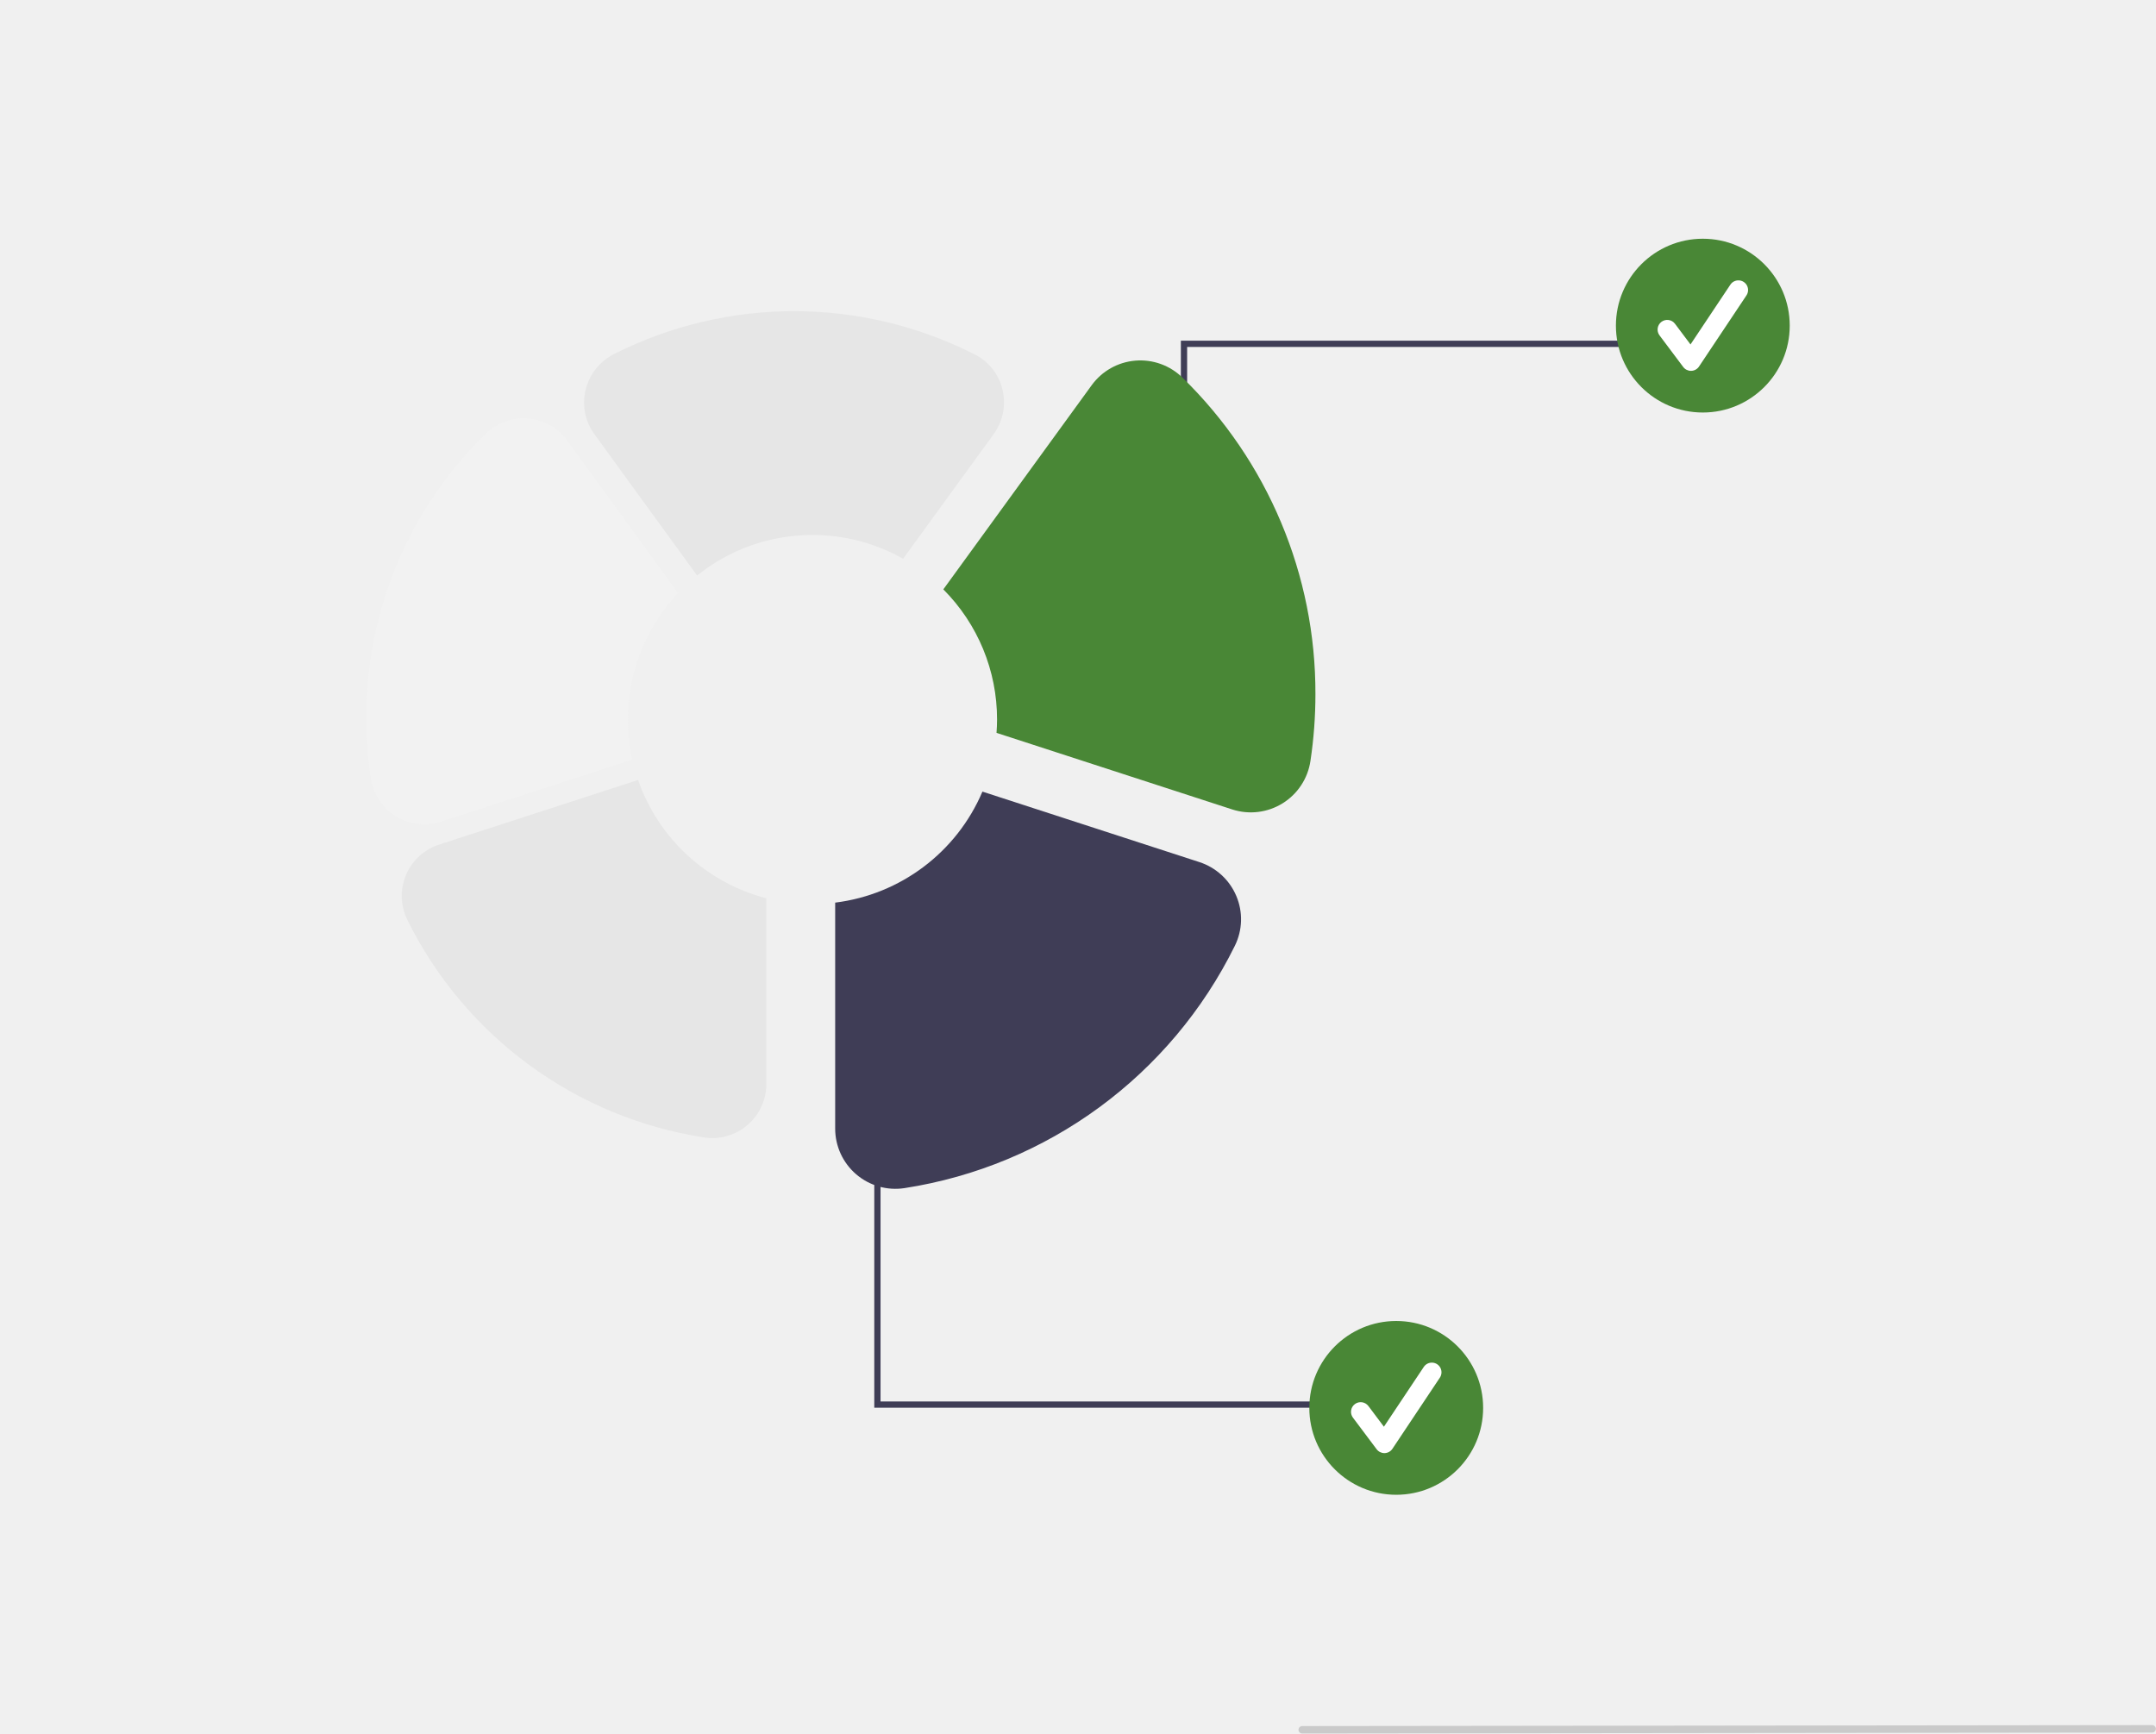
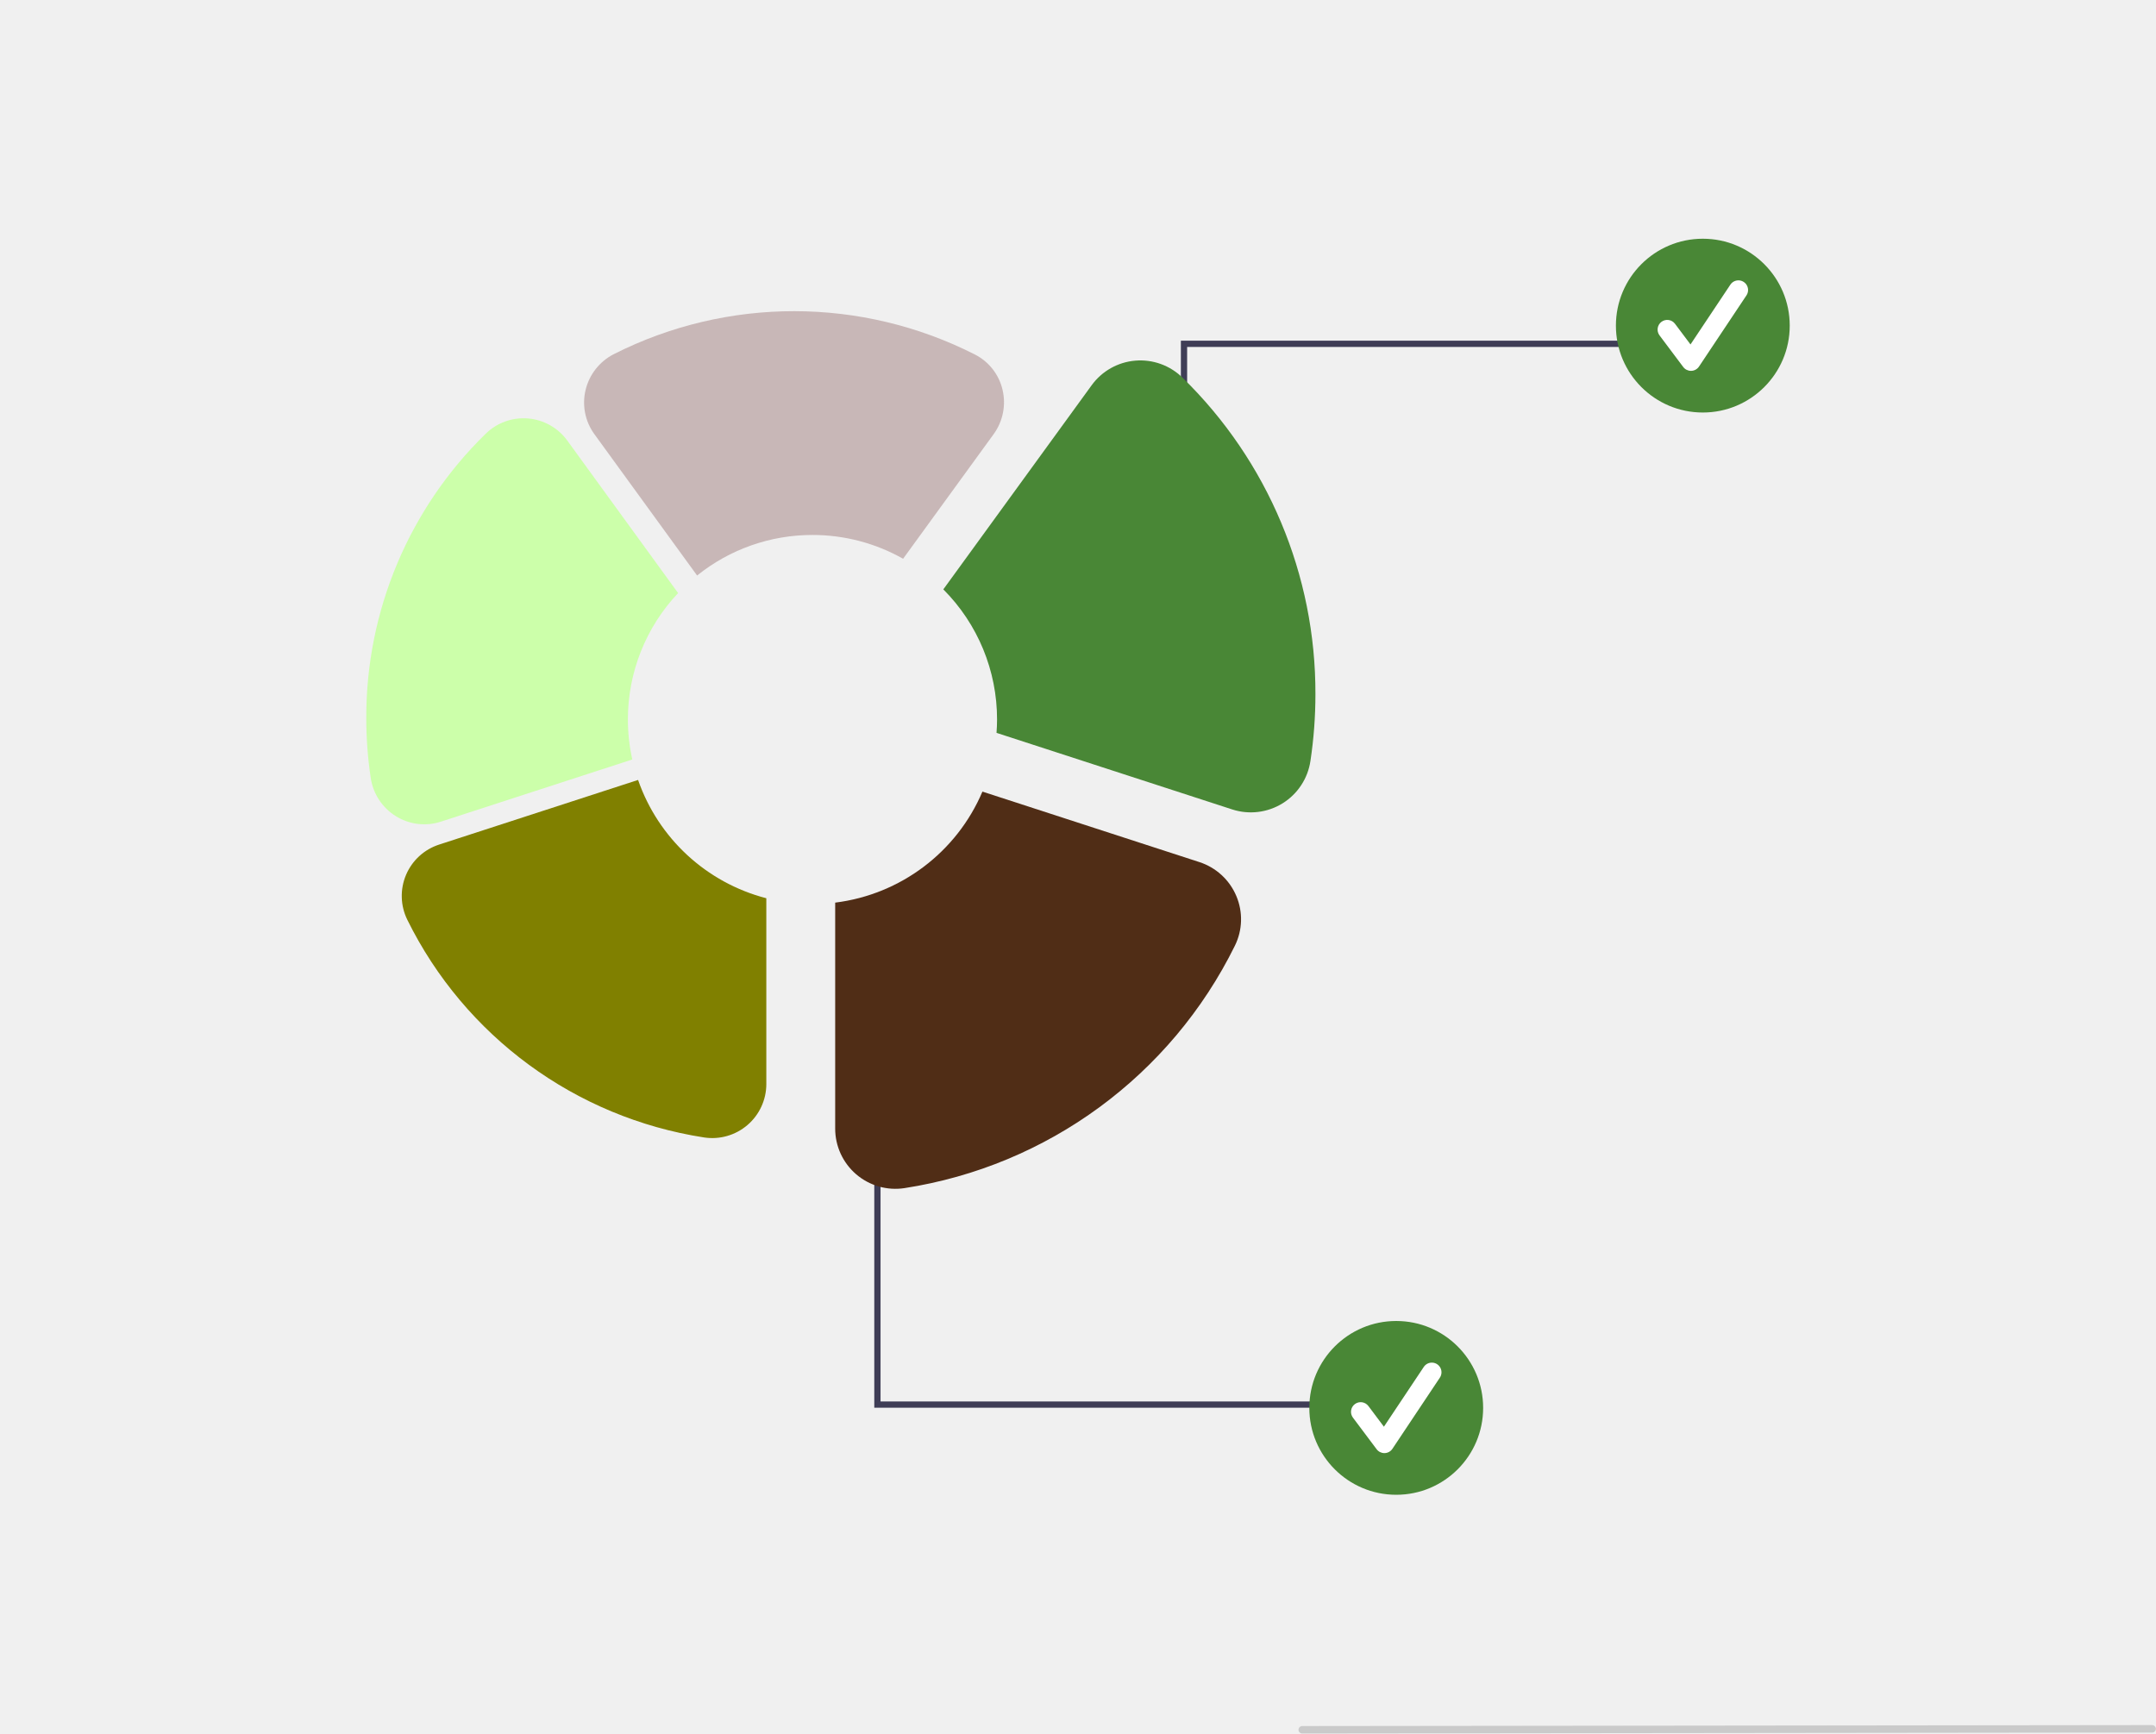
<svg xmlns="http://www.w3.org/2000/svg" data-name="Layer 1" width="689.162" height="554.204" viewBox="0 0 689.162 554.204" version="1.1" id="svg60">
  <defs id="defs64" />
  <path d="M902.902,708.188l-271.75.307a1.191,1.191,0,0,1,0-2.381l271.75-.307a1.191,1.191,0,0,1,0,2.381Z" transform="translate(-214.9307 -154.2917)" fill="#cacaca" id="path48" />
-   <g id="g93" transform="translate(117.0789,76.32202)">
-     <polygon points="260.385,32.597 405.042,32.597 405.042,34.597 262.385,34.597 262.385,109.64 260.385,109.64 " fill="#3f3d56" id="polygon22" />
-     <circle cx="427.225" cy="27.78" r="27.78" fill="#498736" id="circle24" />
-     <path d="m 638.366,196.53 a 3.089,3.089 0 0 1 -2.472,-1.236 l -7.579,-10.105 a 3.09,3.09 0 1 1 4.944,-3.708 l 4.958,6.611 12.735,-19.102 a 3.09,3.09 0 1 1 5.142,3.428 l -15.158,22.736 a 3.091,3.091 0 0 1 -2.485,1.375 c -0.029,5e-4 -0.057,0.001 -0.086,0.001 z" transform="translate(-214.9307,-154.2917)" fill="#ffffff" id="path26" />
-     <polygon points="162.385,373.728 307.042,373.728 307.042,371.728 164.385,371.728 164.385,296.685 162.385,296.685 " fill="#3f3d56" id="polygon28" />
-     <circle cx="329.225" cy="373.78" r="27.78" fill="#498736" id="circle30" />
-     <path d="m 540.366,542.53 a 3.089,3.089 0 0 1 -2.472,-1.236 l -7.579,-10.105 a 3.09,3.09 0 1 1 4.944,-3.708 l 4.958,6.611 12.735,-19.102 a 3.09,3.09 0 1 1 5.142,3.428 l -15.158,22.736 a 3.091,3.091 0 0 1 -2.485,1.375 c -0.029,5e-4 -0.057,10e-4 -0.086,10e-4 z" transform="translate(-214.9307,-154.2917)" fill="#ffffff" id="path32" />
-     <path d="m 298.559,308 a 58.779,58.779 0 0 1 16.048,-40.427 l -35.423,-48.755 a 17.275,17.275 0 0 0 -26.063,-2.197 126.472,126.472 0 0 0 -38.19,90.955 128.785,128.785 0 0 0 1.427,19.118 17.392,17.392 0 0 0 8.057,12.231 17.2,17.2 0 0 0 14.382,1.728 l 61.166,-19.874 A 59.15,59.15 0 0 1 298.559,308 Z" transform="translate(-214.9307,-154.2917)" fill="#f2f2f2" id="path50" />
-     <path d="m 301.812,327.319 -63.59,20.662 a 17.257,17.257 0 0 0 -10.192,24.006 127.485,127.485 0 0 0 94.861,69.624 17.293,17.293 0 0 0 13.893,-3.973 17.253,17.253 0 0 0 6.022,-13.104 v -59.393 a 59.114,59.114 0 0 1 -40.995,-37.822 z" transform="translate(-214.9307,-154.2917)" fill="#e6e6e6" id="path52" />
-     <path d="m 493.043,364.428 a 19.266,19.266 0 0 0 -11.805,-10.846 l -69.353,-22.534 a 59.046,59.046 0 0 1 -47.069,35.492 v 72.259 a 19.244,19.244 0 0 0 22.169,19.011 141.918,141.918 0 0 0 105.599,-77.504 19.089,19.089 0 0 0 0.459,-15.878 z" transform="translate(-214.9307,-154.2917)" fill="#3f3d56" id="path54" />
-     <path d="m 475.813,198.685 a 19.23,19.23 0 0 0 -29.014,2.445 l -47.415,65.261 A 58.81,58.81 0 0 1 416.559,308 c 0,1.437 -0.069,2.856 -0.17,4.268 l 75.369,24.489 a 19.265,19.265 0 0 0 24.979,-15.539 143.329,143.329 0 0 0 1.589,-21.283 A 140.788,140.788 0 0 0 475.813,198.685 Z" transform="translate(-214.9307,-154.2917)" fill="#498736" id="path56" />
-     <path d="m 357.559,249 a 58.706,58.706 0 0 1 28.967,7.606 l 28.94,-39.833 a 17.337,17.337 0 0 0 2.835,-14.249 16.994,16.994 0 0 0 -8.791,-11.204 127.626,127.626 0 0 0 -115.379,-0.168 17.436,17.436 0 0 0 -9.094,11.471 17.186,17.186 0 0 0 2.81,14.153 l 32.83,45.187 A 58.734,58.734 0 0 1 357.559,249 Z" transform="translate(-214.9307,-154.2917)" fill="#e6e6e6" id="path58" />
-   </g>
+   <polygon points="405.042,34.597 262.385,34.597 262.385,109.64 260.385,109.64 260.385,32.597 405.042,32.597 " fill="#3f3d56" id="polygon22" transform="translate(117.0789,76.32202)" />
+   <circle cx="544.304" cy="104.102" r="27.78" fill="#498736" id="circle24" />
+   <path d="m 540.514,118.56 a 3.089,3.089 0 0 1 -2.472,-1.236 l -7.579,-10.105 a 3.09,3.09 0 1 1 4.944,-3.708 l 4.958,6.611 12.735,-19.102 a 3.09,3.09 0 1 1 5.142,3.428 L 543.086,117.184 a 3.091,3.091 0 0 1 -2.485,1.375 c -0.029,5e-4 -0.057,0.001 -0.086,0.001 z" fill="#ffffff" id="path26" />
+   <polygon points="307.042,371.728 164.385,371.728 164.385,296.685 162.385,296.685 162.385,373.728 307.042,373.728 " fill="#3f3d56" id="polygon28" transform="translate(117.0789,76.32202)" />
+   <circle cx="446.304" cy="450.102" r="27.78" fill="#498736" id="circle30" />
+   <path d="m 442.514,464.56 a 3.089,3.089 0 0 1 -2.472,-1.236 l -7.579,-10.105 a 3.09,3.09 0 1 1 4.944,-3.708 l 4.958,6.611 12.735,-19.102 a 3.09,3.09 0 1 1 5.142,3.428 l -15.158,22.736 a 3.091,3.091 0 0 1 -2.485,1.375 c -0.029,5e-4 -0.057,10e-4 -0.086,10e-4 z" fill="#ffffff" id="path32" />
+   <path d="m 200.707,230.03 a 58.779,58.779 0 0 1 16.048,-40.427 l -35.423,-48.755 a 17.275,17.275 0 0 0 -26.063,-2.197 126.472,126.472 0 0 0 -38.19,90.955 128.785,128.785 0 0 0 1.427,19.118 17.392,17.392 0 0 0 8.057,12.231 17.2,17.2 0 0 0 14.382,1.728 l 61.166,-19.874 a 59.15,59.15 0 0 1 -1.404,-12.779 z" fill="#f2f2f2" id="path50" style="fill:#ccffaa" />
+   <path d="m 203.96,249.349 -63.59,20.662 a 17.257,17.257 0 0 0 -10.192,24.006 127.485,127.485 0 0 0 94.861,69.624 17.293,17.293 0 0 0 13.893,-3.973 17.253,17.253 0 0 0 6.022,-13.104 V 287.171 A 59.114,59.114 0 0 1 203.96,249.349 Z" fill="#e6e6e6" id="path52" style="fill:#808000" />
+   <path d="m 395.192,286.458 a 19.266,19.266 0 0 0 -11.805,-10.846 l -69.353,-22.534 a 59.046,59.046 0 0 1 -47.069,35.492 v 72.259 a 19.244,19.244 0 0 0 22.169,19.011 141.918,141.918 0 0 0 105.599,-77.504 19.089,19.089 0 0 0 0.459,-15.878 z" fill="#3f3d56" id="path54" style="fill:#502d16" />
+   <path d="m 377.961,120.715 a 19.23,19.23 0 0 0 -29.014,2.445 l -47.415,65.261 a 58.81,58.81 0 0 1 17.175,41.608 c 0,1.437 -0.069,2.856 -0.17,4.268 l 75.369,24.489 a 19.265,19.265 0 0 0 24.979,-15.539 143.329,143.329 0 0 0 1.589,-21.283 140.788,140.788 0 0 0 -42.513,-101.25 z" fill="#498736" id="path56" />
+   <path d="m 259.707,171.03 a 58.706,58.706 0 0 1 28.967,7.606 l 28.94,-39.833 a 17.337,17.337 0 0 0 2.835,-14.249 16.994,16.994 0 0 0 -8.791,-11.204 127.626,127.626 0 0 0 -115.379,-0.168 17.436,17.436 0 0 0 -9.094,11.471 17.186,17.186 0 0 0 2.81,14.153 l 32.83,45.187 a 58.734,58.734 0 0 1 36.882,-12.964 z" fill="#e6e6e6" id="path58" style="fill:#c8b7b7" />
</svg>
